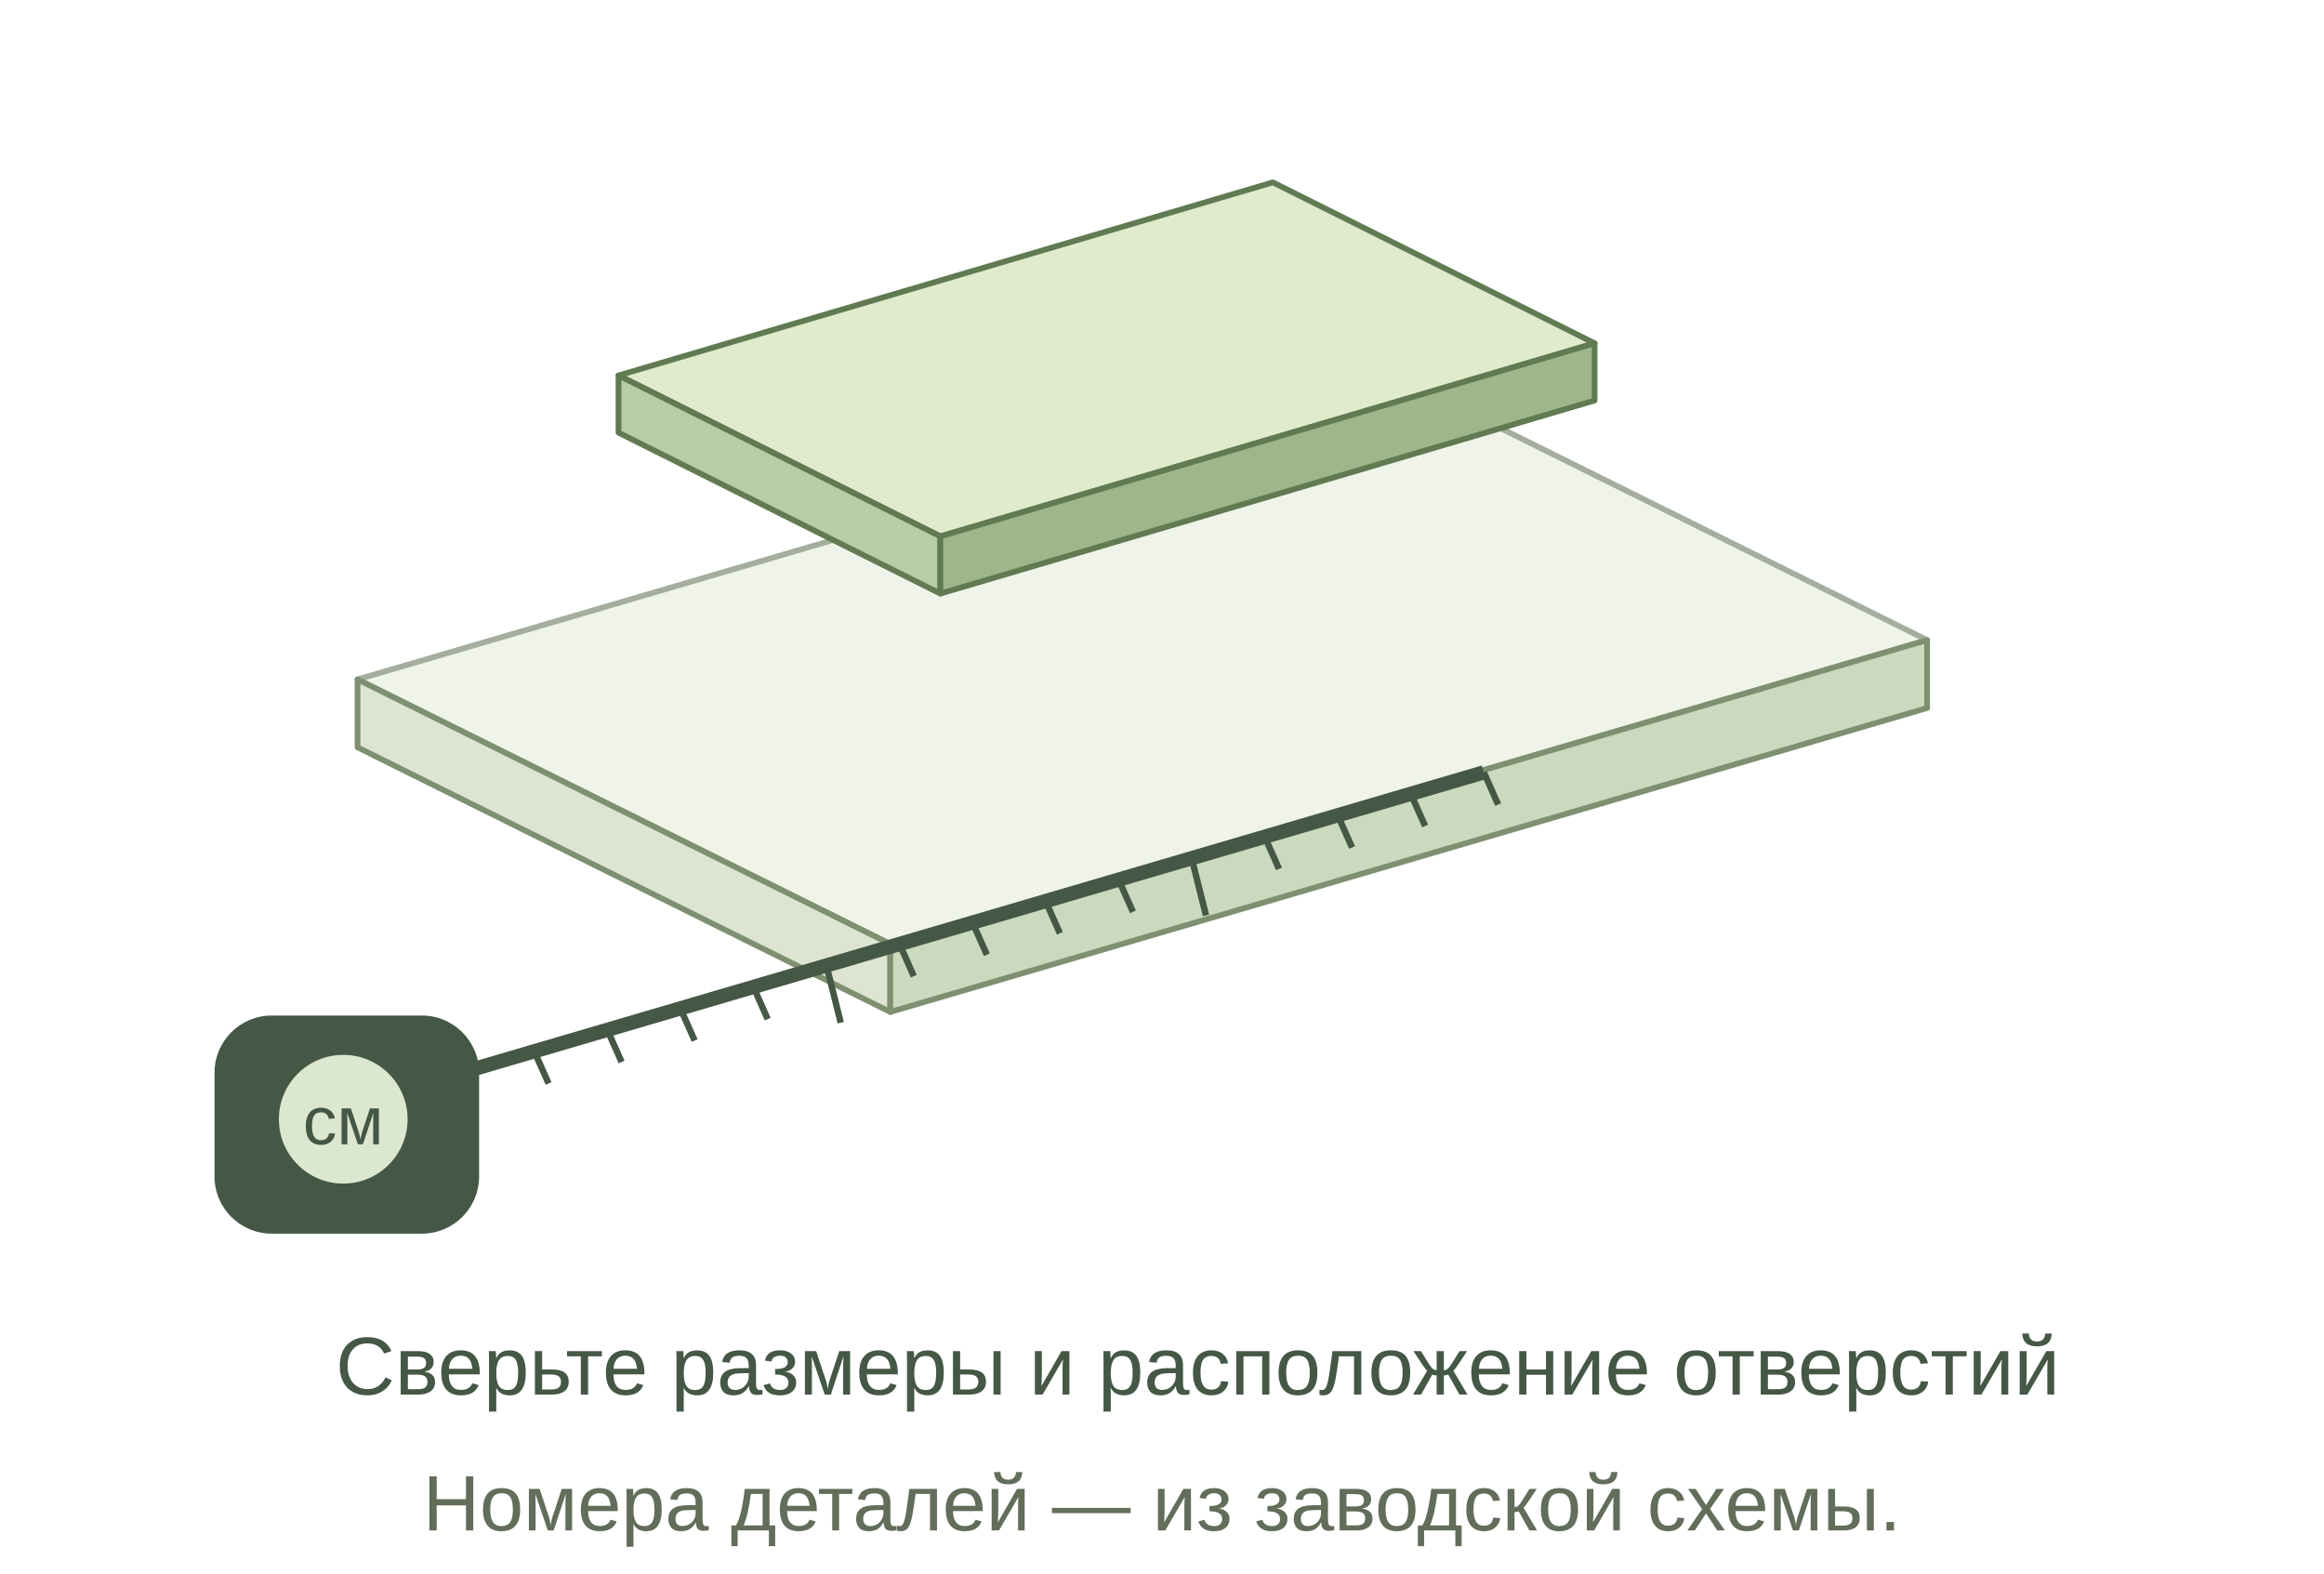
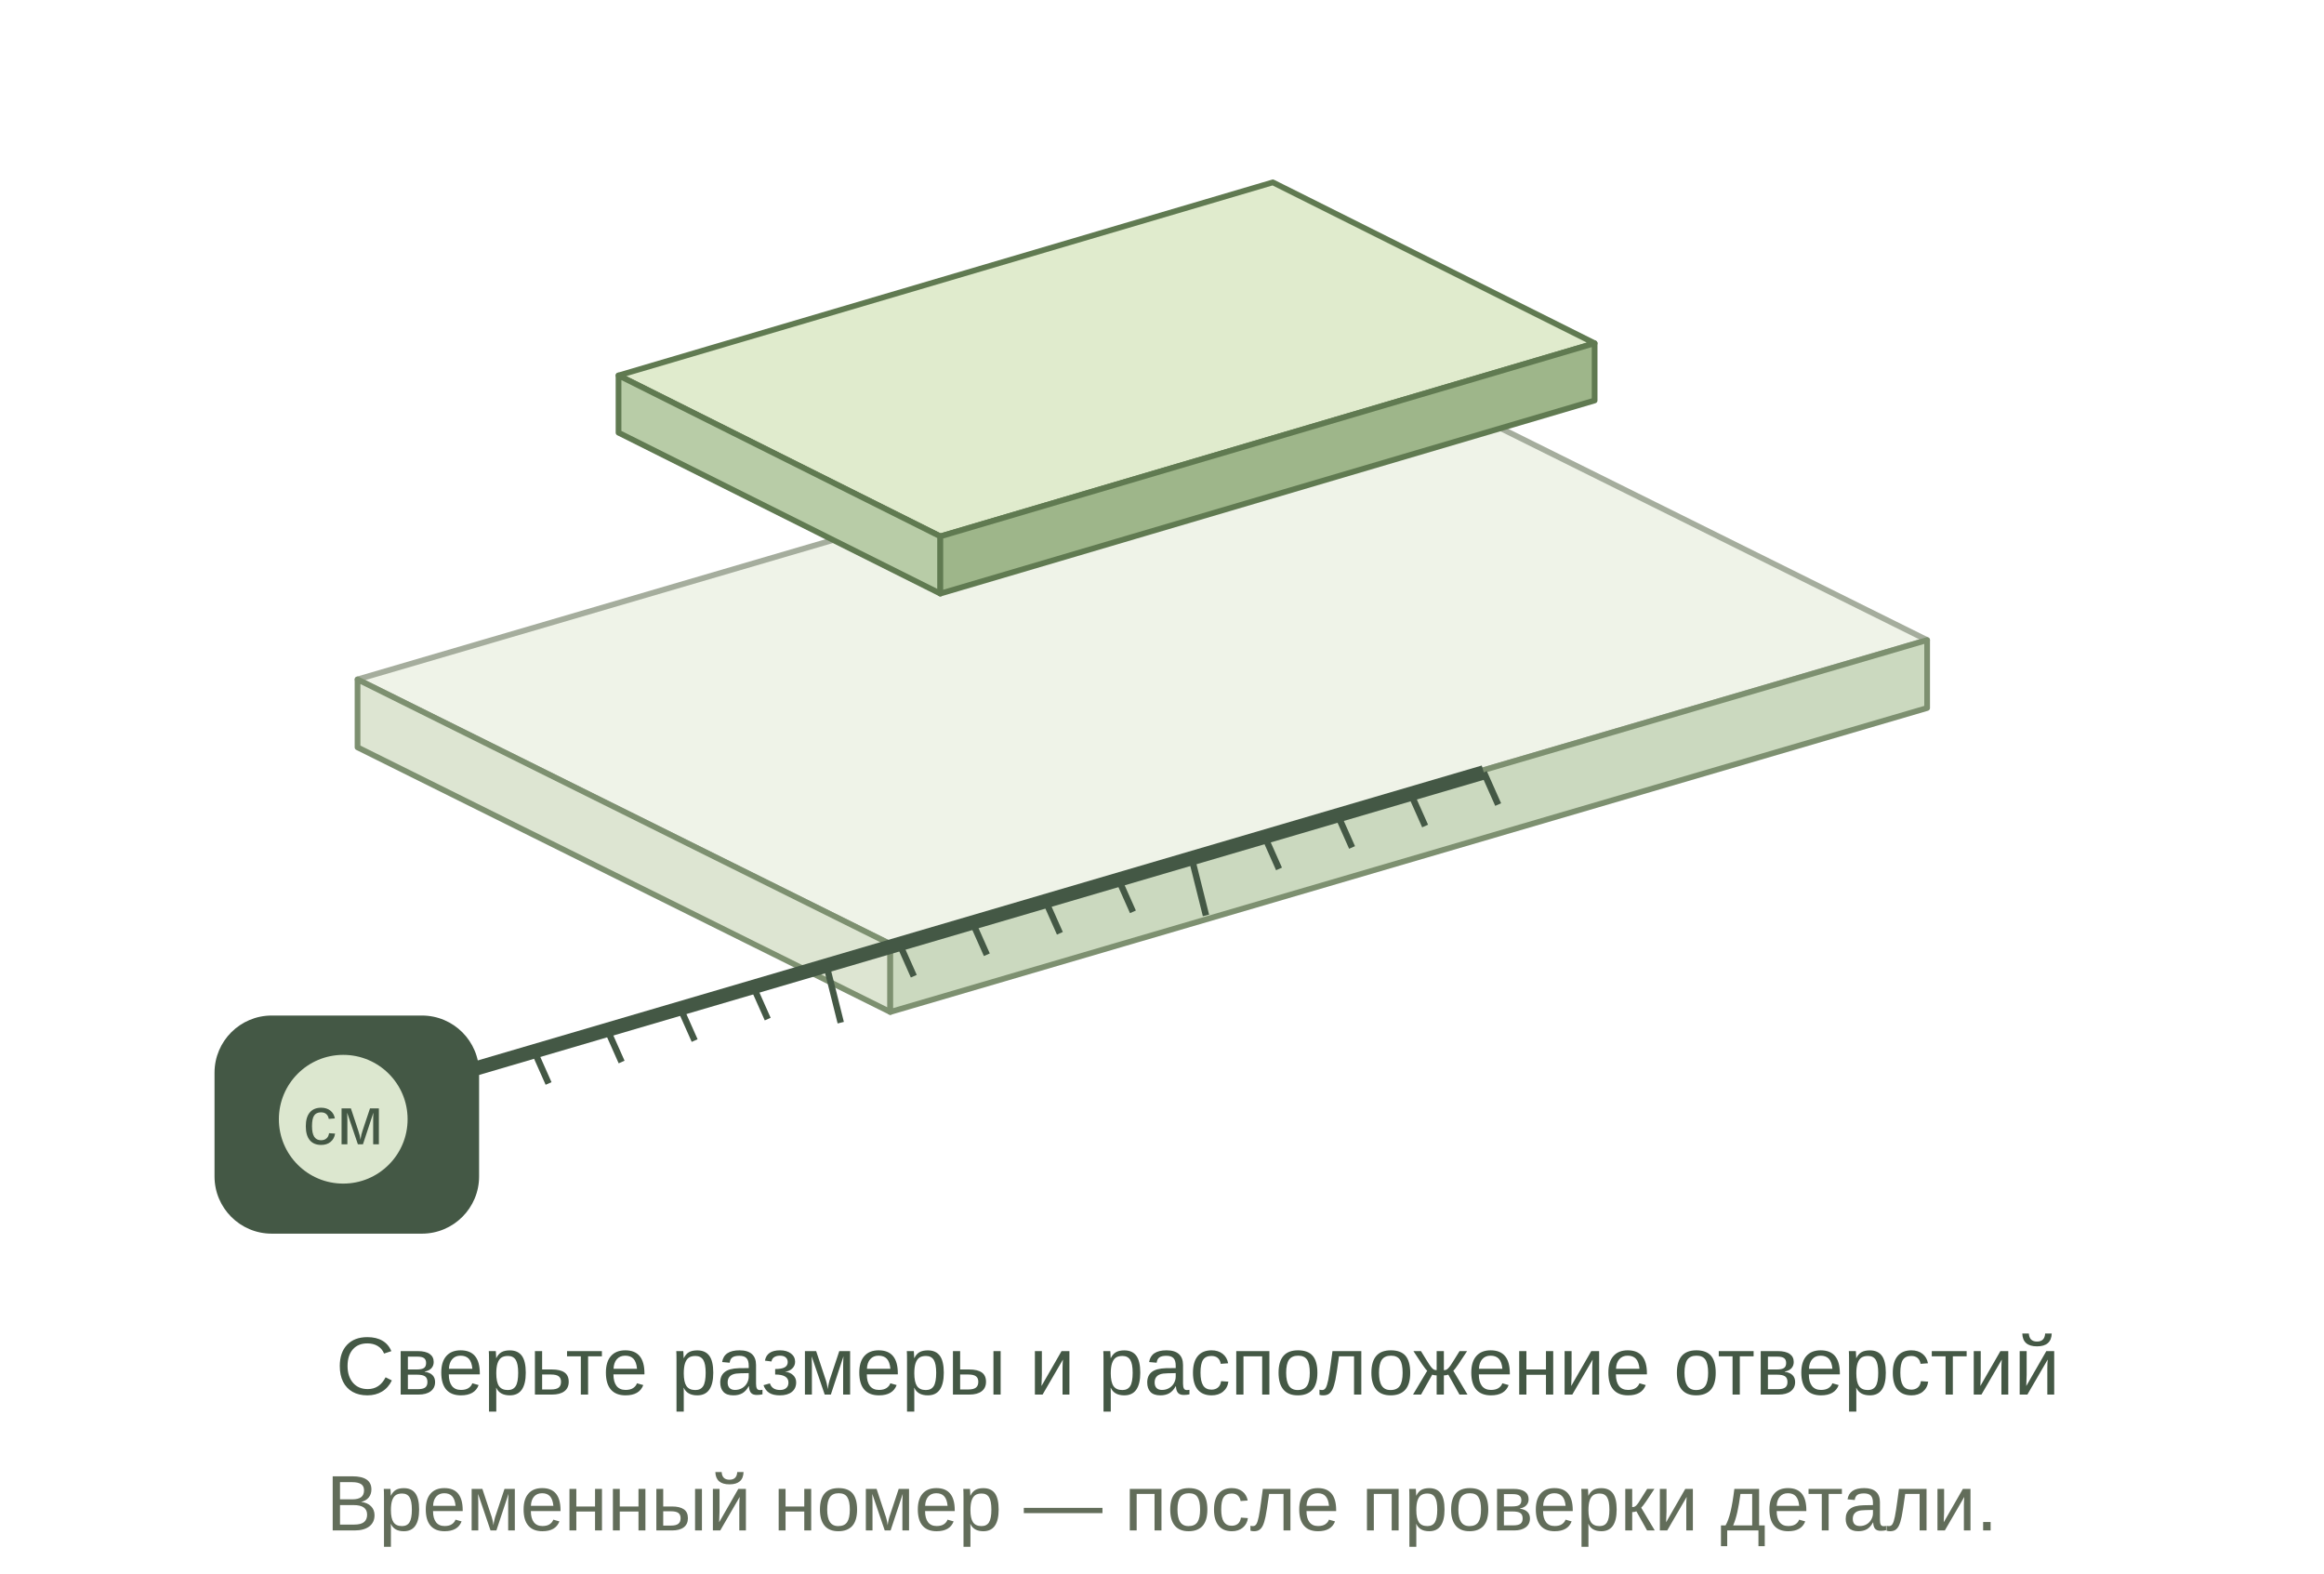
<svg xmlns="http://www.w3.org/2000/svg" viewBox="45 35 650 440" role="group" aria-label="Подготовка: разложенные панели и рулетка." style="font-family:Arial,sans-serif">
  <defs>
    <marker id="vileta-arrow" viewBox="0 0 10 10" refX="9" refY="5" markerWidth="5" markerHeight="5" orient="auto-start-reverse">
      <path d="M1 1L9 5L1 9" fill="none" stroke="#617D50" stroke-width="1.8" />
    </marker>
  </defs>
  <polygon points="145.00,225.00 435.00,140.00 584.00,214.00 294.00,299.00" fill="#EFF3E8" stroke="#A5AD9D" stroke-width="1.6" stroke-linejoin="round" />
  <polygon points="145.00,225.00 294.00,299.00 294.00,318.00 145.00,244.00" fill="#DDE5D2" stroke="#7D9070" stroke-width="1.6" stroke-linejoin="round" />
  <polygon points="294.00,299.00 584.00,214.00 584.00,233.00 294.00,318.00" fill="#CBD9BF" stroke="#7D9070" stroke-width="1.6" stroke-linejoin="round" />
  <polygon points="218.00,140.00 401.00,86.00 491.00,131.00 308.00,185.00" fill="#E0EBCD" stroke="#607A51" stroke-width="1.6" stroke-linejoin="round" />
  <polygon points="218.00,140.00 308.00,185.00 308.00,201.00 218.00,156.00" fill="#B8CCA7" stroke="#607A51" stroke-width="1.6" stroke-linejoin="round" />
  <polygon points="308.00,185.00 491.00,131.00 491.00,147.00 308.00,201.00" fill="#9EB68A" stroke="#607A51" stroke-width="1.6" stroke-linejoin="round" />
  <path d="M174 335 L460 251" fill="none" stroke="#445845" stroke-width="4" />
  <path d="M174 335 L178 351" fill="none" stroke="#445845" stroke-width="1.8" />
  <path d="M194.43 329 L198.43 338" fill="none" stroke="#445845" stroke-width="1.8" />
  <path d="M214.86 323 L218.86 332" fill="none" stroke="#445845" stroke-width="1.8" />
  <path d="M235.29 317 L239.29 326" fill="none" stroke="#445845" stroke-width="1.8" />
  <path d="M255.72 311 L259.72 320" fill="none" stroke="#445845" stroke-width="1.8" />
  <path d="M276.15 305 L280.15 321" fill="none" stroke="#445845" stroke-width="1.8" />
  <path d="M296.58 299 L300.58 308" fill="none" stroke="#445845" stroke-width="1.8" />
  <path d="M317.01 293 L321.01 302" fill="none" stroke="#445845" stroke-width="1.8" />
  <path d="M337.44 287 L341.44 296" fill="none" stroke="#445845" stroke-width="1.8" />
  <path d="M357.87 281 L361.87 290" fill="none" stroke="#445845" stroke-width="1.8" />
  <path d="M378.3 275 L382.3 291" fill="none" stroke="#445845" stroke-width="1.8" />
  <path d="M398.73 269 L402.73 278" fill="none" stroke="#445845" stroke-width="1.8" />
  <path d="M419.16 263 L423.16 272" fill="none" stroke="#445845" stroke-width="1.8" />
  <path d="M439.59 257 L443.59 266" fill="none" stroke="#445845" stroke-width="1.8" />
  <path d="M460.02 251 L464.02 260" fill="none" stroke="#445845" stroke-width="1.8" />
  <rect x="105" y="319" width="74" height="61" rx="16" fill="#445845" />
  <circle cx="141" cy="348" r="18" fill="#DCE7CF" />
  <text x="141" y="355" text-anchor="middle" fill="#445845" font-size="19">см</text>
  <text x="380" y="425" text-anchor="middle" font-size="23" fill="#445845">Сверьте размеры и расположение отверстий</text>
-   <text x="370" y="463" text-anchor="middle" font-size="22" fill="#626D5A">Номера деталей — из заводской схемы.</text>
+   <text x="370" y="463" text-anchor="middle" font-size="22" fill="#626D5A">Временный номер — после проверки детали.</text>
</svg>
